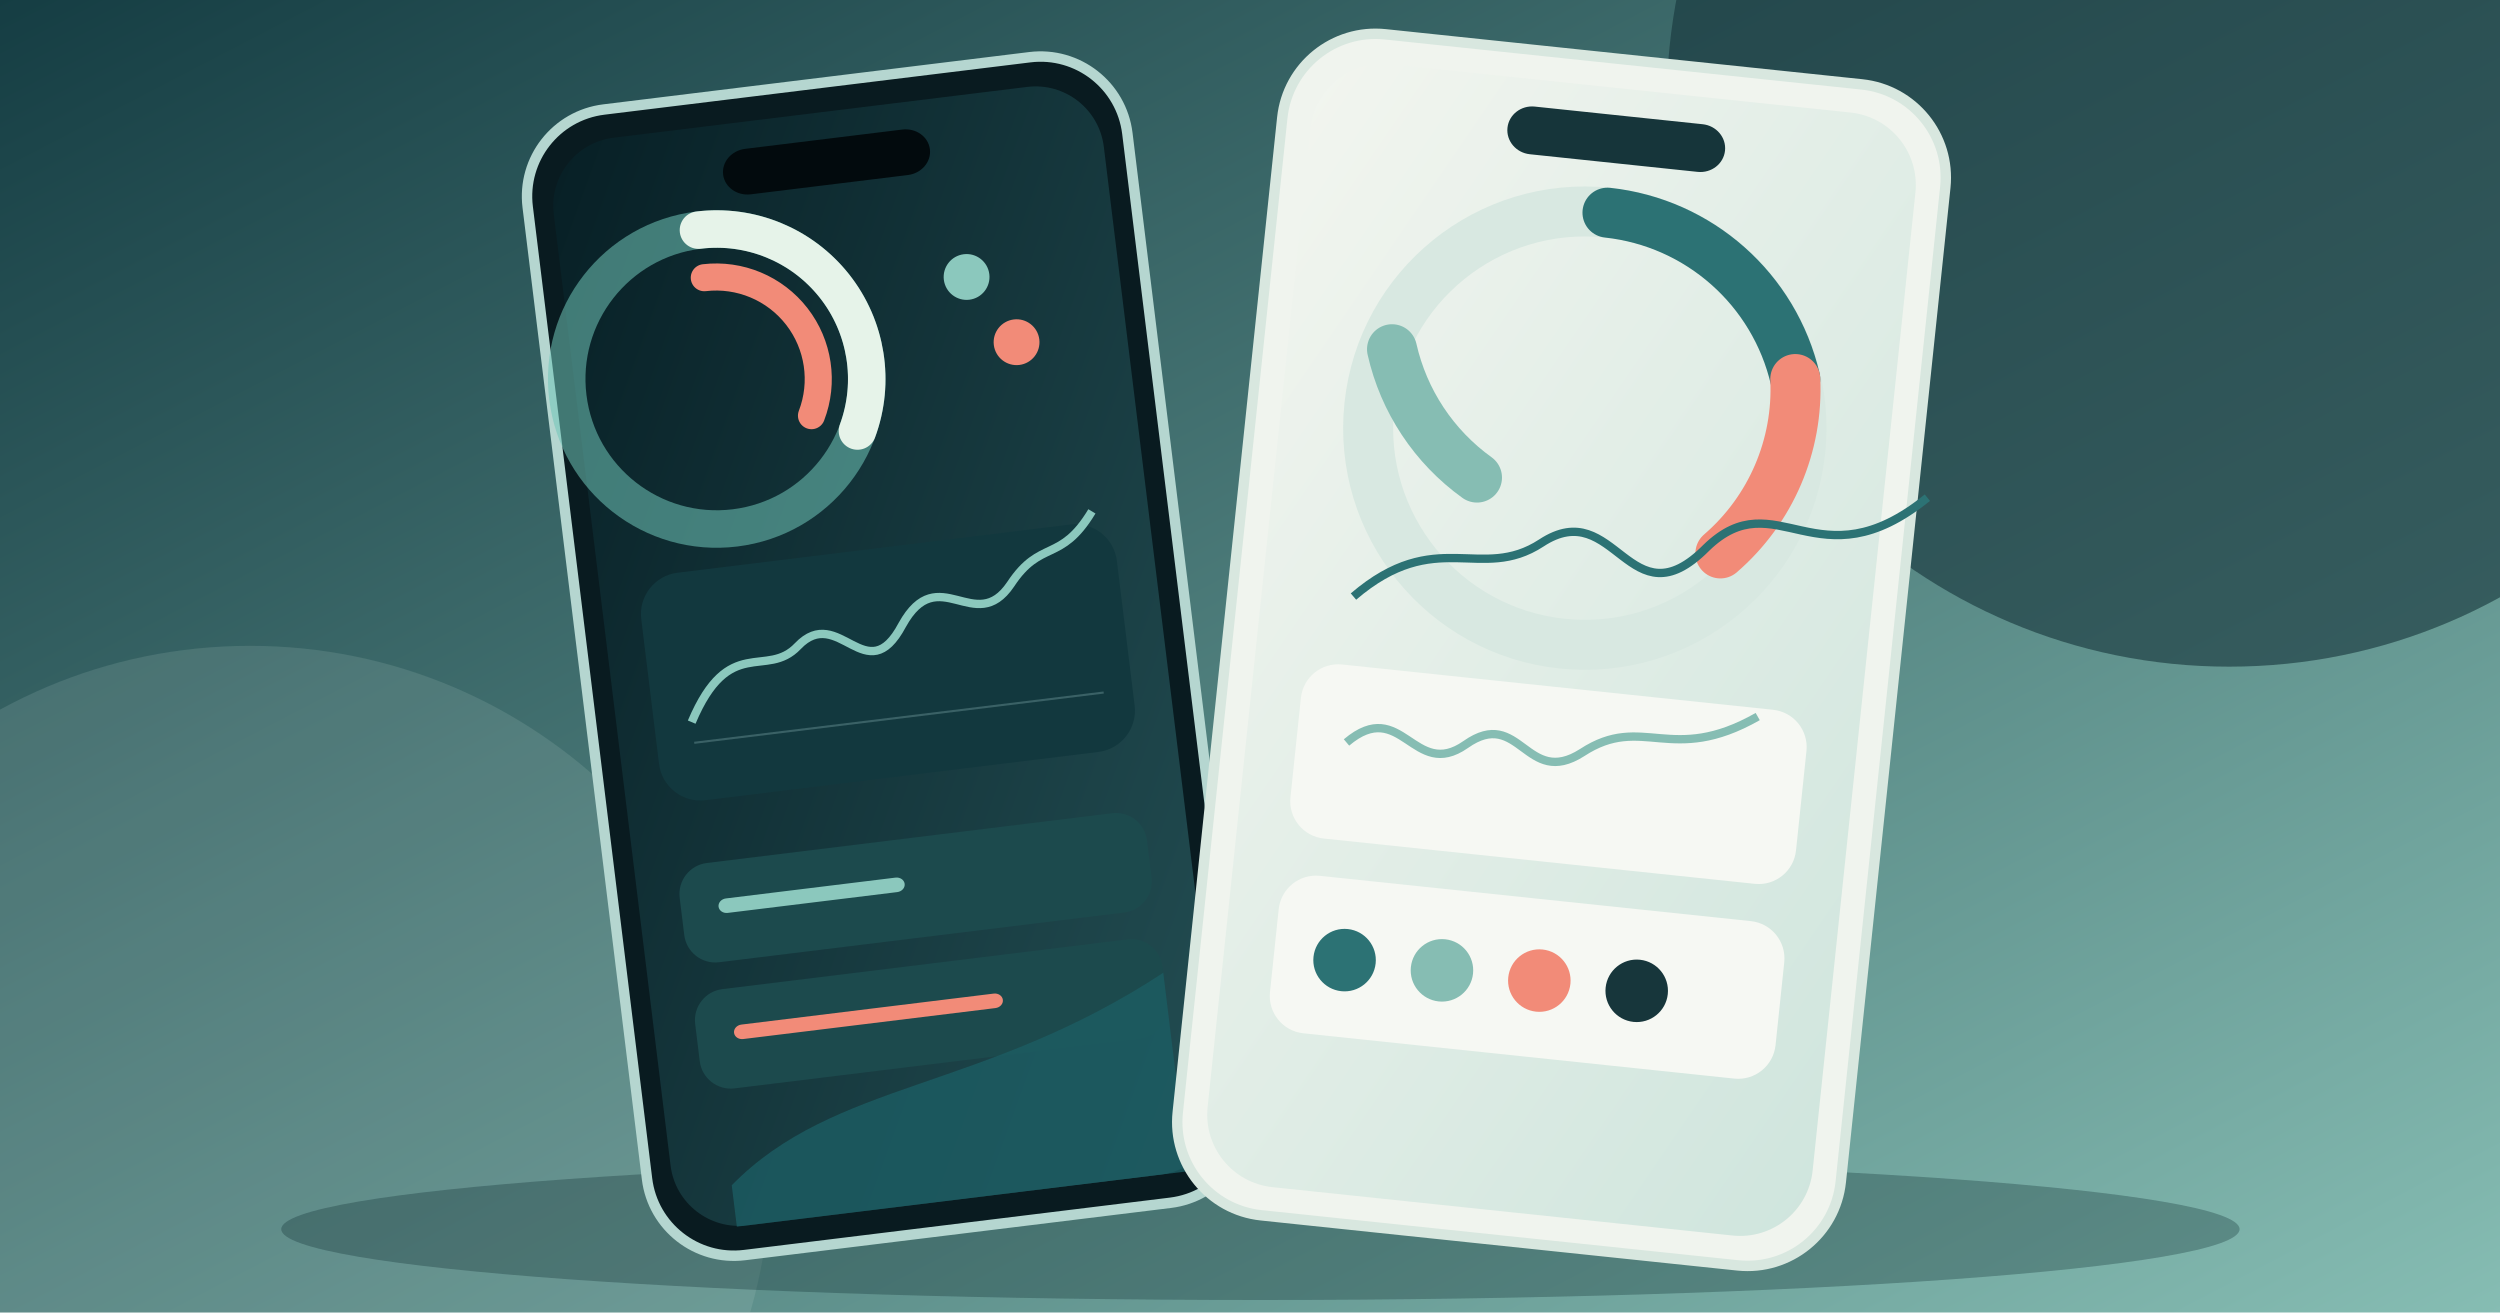
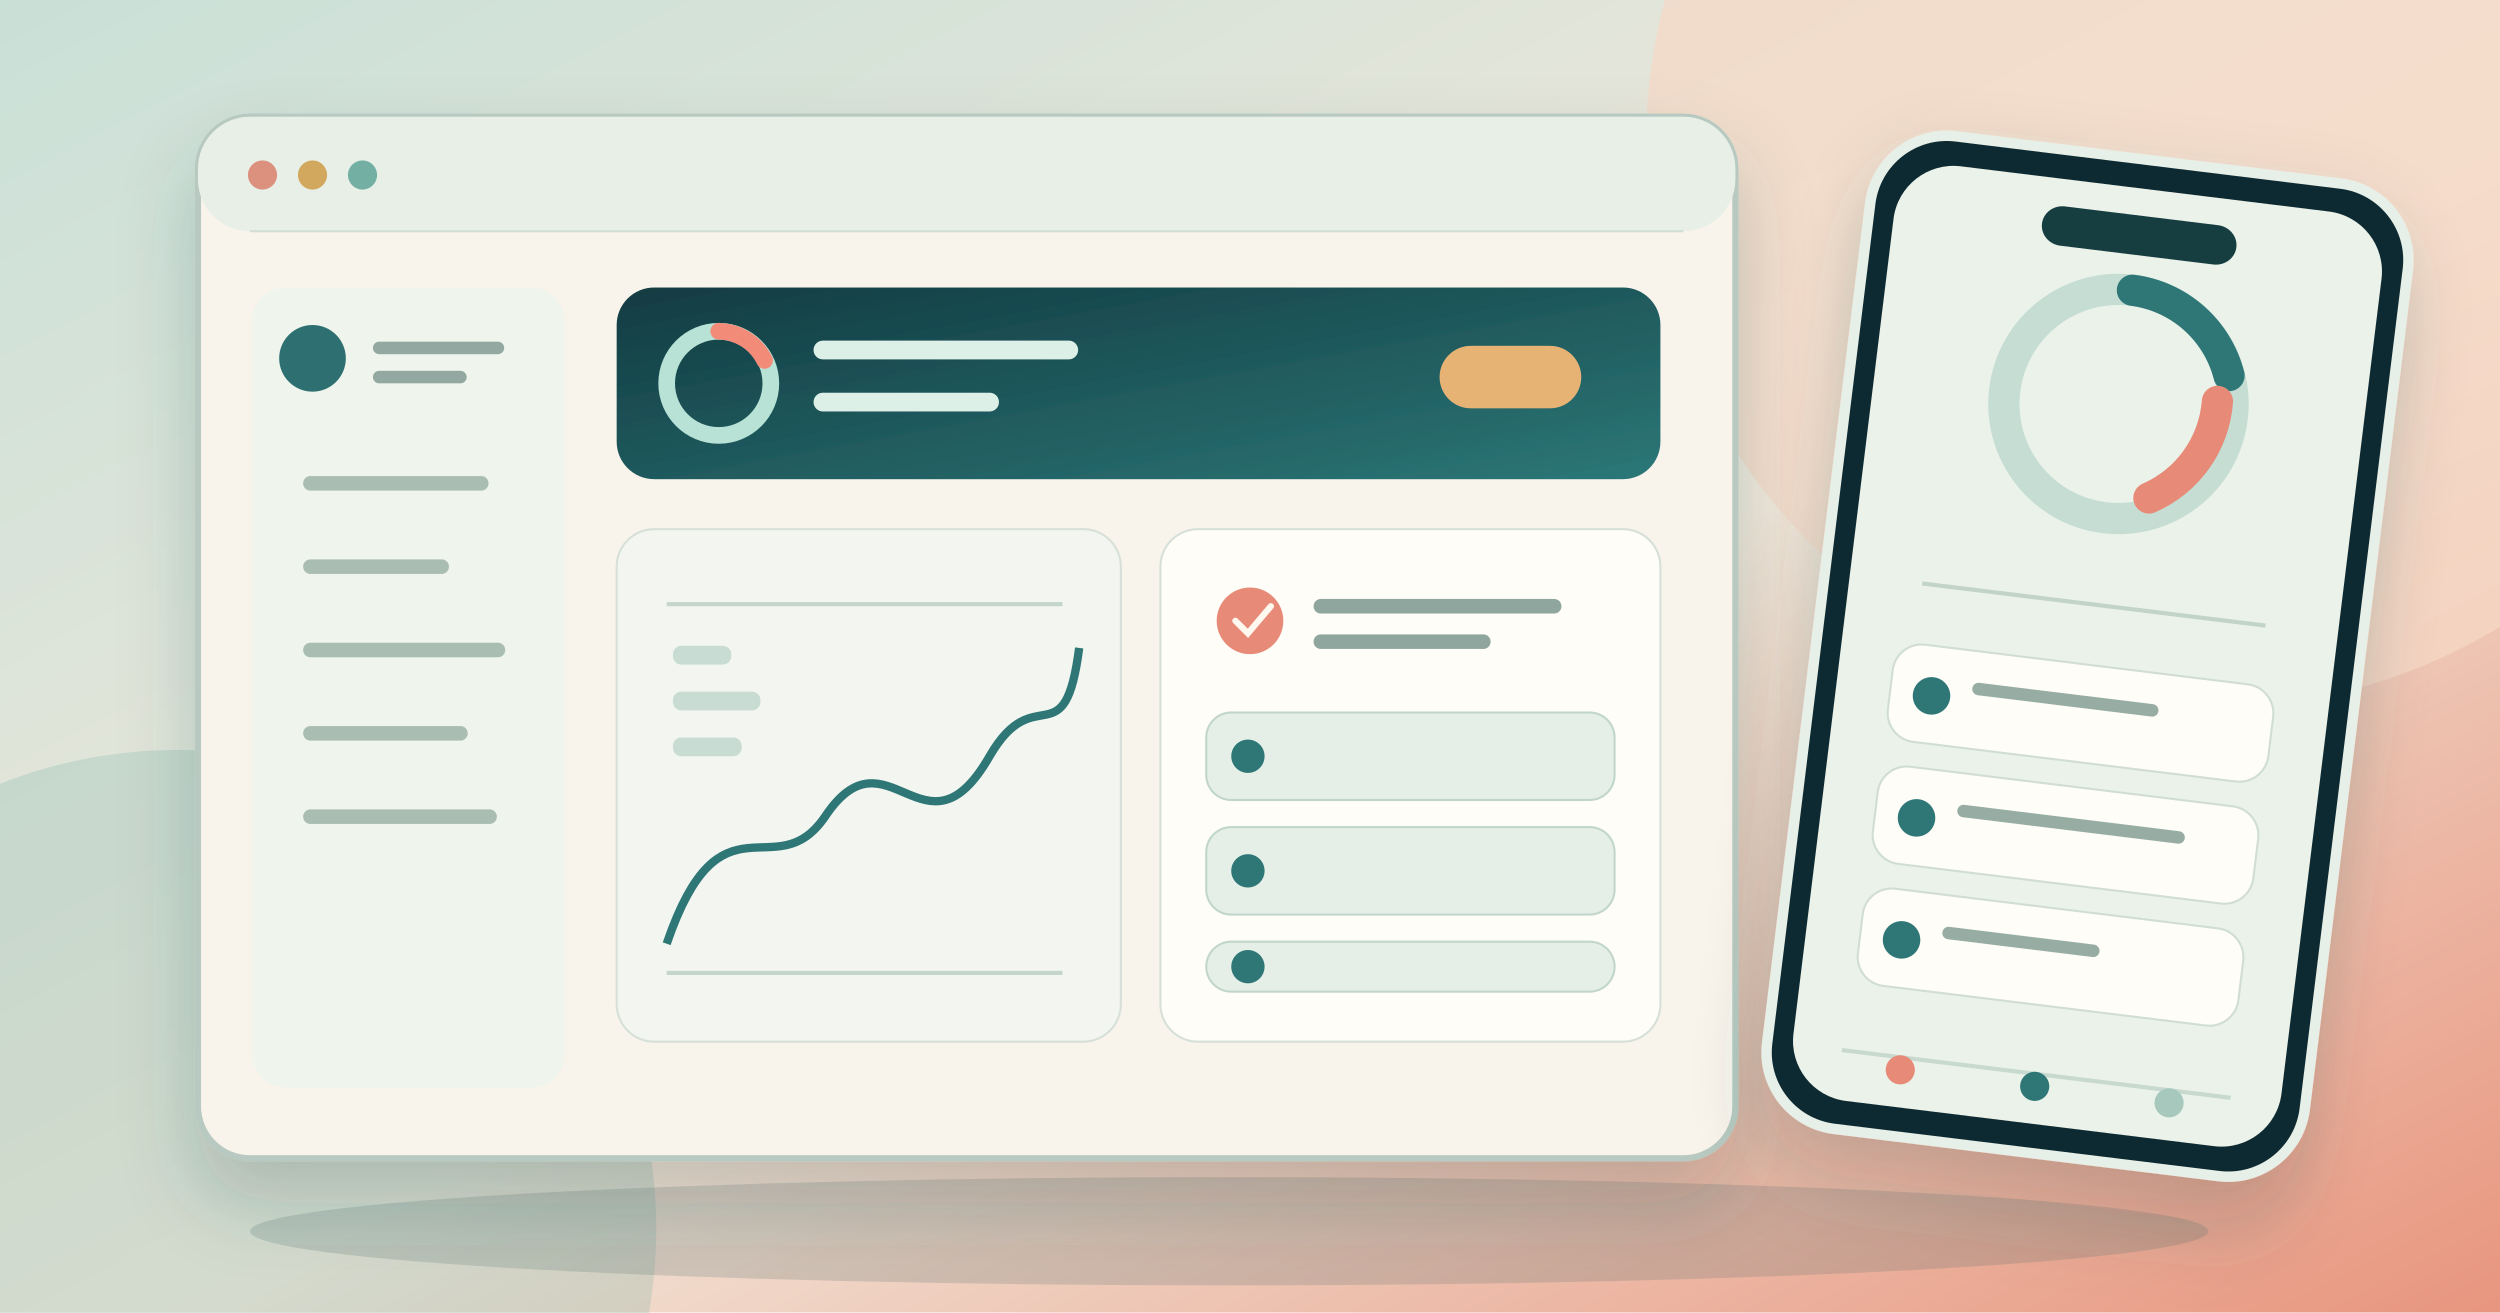
<svg xmlns="http://www.w3.org/2000/svg" viewBox="0 0 1200 630" fill="none">
  <defs>
    <linearGradient id="bg" x1="0" y1="0" x2="1" y2="1">
-       <stop stop-color="#153D43" />
-       <stop offset="1" stop-color="#86BDB3" />
+       <stop stop-color="#C9E0D7" />
+       <stop offset=".54" stop-color="#F2E8DB" />
+       <stop offset="1" stop-color="#E8957E" />
    </linearGradient>
-     <linearGradient id="phone" x1="0" y1="0" x2="1" y2="1">
-       <stop stop-color="#071F25" />
-       <stop offset="1" stop-color="#234E53" />
+     <linearGradient id="screen" x1="0" y1="0" x2="1" y2="1">
+       <stop stop-color="#123B42" />
+       <stop offset="1" stop-color="#2C7777" />
    </linearGradient>
-     <linearGradient id="mist" x1="0" y1="0" x2="1" y2="1">
-       <stop stop-color="#F2F5EF" />
-       <stop offset="1" stop-color="#CFE5DD" />
-     </linearGradient>
+     <filter id="shadow" x="-20%" y="-20%" width="140%" height="150%">
+       <feDropShadow dx="0" dy="20" stdDeviation="18" flood-color="#244B4B" flood-opacity=".22" />
+     </filter>
  </defs>
  <rect width="1200" height="630" fill="url(#bg)" />
-   <circle cx="1070" cy="50" r="270" fill="#17363B" opacity=".62" />
-   <circle cx="120" cy="560" r="250" fill="#B7D2C9" opacity=".16" />
-   <ellipse cx="605" cy="590" rx="470" ry="34" fill="#09272C" opacity=".3" />
-   <g transform="translate(280 38) rotate(-7 145 270)">
-     <rect width="290" height="554" rx="42" fill="#091B20" stroke="#B5D6D0" stroke-width="5" />
-     <rect x="12" y="14" width="266" height="526" rx="33" fill="url(#phone)" />
-     <rect x="95" y="27" width="100" height="22" rx="12" fill="#020A0D" />
-     <circle cx="80" cy="135" r="72" stroke="#6FC5B8" stroke-width="18" opacity=".55" />
-     <path d="M80 63a72 72 0 0 1 64 105" stroke="#E6F3E9" stroke-width="18" stroke-linecap="round" />
-     <path d="M80 86a49 49 0 0 1 43 72" stroke="#F28B78" stroke-width="13" stroke-linecap="round" />
-     <circle cx="205" cy="101" r="11" fill="#8BC8BD" />
-     <circle cx="225" cy="135" r="11" fill="#F28B78" />
-     <rect x="30" y="225" width="230" height="110" rx="20" fill="#12383E" />
-     <path d="M48 297c23-40 38-16 55-30 22-18 30 26 51-4 21-29 34 10 54-13 17-20 25-7 43-30" stroke="#8BC8BD" stroke-width="4" />
-     <path d="M48 307h198" stroke="#557D80" opacity=".6" />
-     <rect x="32" y="365" width="226" height="48" rx="15" fill="#1C4A4D" />
-     <rect x="50" y="383" width="90" height="7" rx="4" fill="#8BC8BD" />
-     <rect x="32" y="426" width="226" height="48" rx="15" fill="#1C4A4D" />
-     <rect x="50" y="444" width="130" height="7" rx="4" fill="#F28B78" />
-     <path d="M40 520c55-44 125-30 218-76v96H40z" fill="#1B5D63" opacity=".8" />
+   <circle cx="1060" cy="70" r="270" fill="#F6D9C6" opacity=".7" />
+   <circle cx="85" cy="590" r="230" fill="#77AFA4" opacity=".24" />
+   <ellipse cx="590" cy="591" rx="470" ry="26" fill="#496B68" opacity=".2" />
+   <g filter="url(#shadow)" transform="translate(95 56)">
+     <rect width="738" height="500" rx="25" fill="#F8F4EC" stroke="#B7C9C0" stroke-width="3" />
+     <rect width="738" height="55" rx="25" fill="#E8EFE7" />
+     <path d="M25 55h688" stroke="#D2DDD5" />
+     <circle cx="31" cy="28" r="7" fill="#DC907E" />
+     <circle cx="55" cy="28" r="7" fill="#D2A85F" />
+     <circle cx="79" cy="28" r="7" fill="#73AFA3" />
+     <rect x="26" y="82" width="150" height="384" rx="16" fill="#EFF4EC" />
+     <circle cx="55" cy="116" r="16" fill="#2E7071" />
+     <path d="M87 111h57M87 125h39" stroke="#92A8A0" stroke-width="6" stroke-linecap="round" />
+     <g stroke="#A9BDB3" stroke-width="7" stroke-linecap="round">
+       <path d="M54 176h82" />
+       <path d="M54 216h63" />
+       <path d="M54 256h90" />
+       <path d="M54 296h72" />
+       <path d="M54 336h86" />
+     </g>
+     <rect x="201" y="82" width="501" height="92" rx="18" fill="url(#screen)" />
+     <circle cx="250" cy="128" r="25" stroke="#B8E2D5" stroke-width="8" />
+     <path d="M250 103a25 25 0 0 1 22 14" stroke="#F28B78" stroke-width="8" stroke-linecap="round" />
+     <path d="M300 112h118M300 137h80" stroke="#DDF0E7" stroke-width="9" stroke-linecap="round" />
+     <rect x="596" y="110" width="68" height="30" rx="15" fill="#E7B375" />
+     <rect x="201" y="198" width="242" height="246" rx="18" fill="#F3F6F0" stroke="#D6E0D8" />
+     <path d="M225 397c26-76 52-26 76-61 30-45 48 25 79-29 22-38 36 2 43-52" stroke="#2E7776" stroke-width="4" />
+     <path d="M225 411h190M225 234h190" stroke="#C4D5CC" stroke-width="2" />
+     <g fill="#C8DCD3">
+       <rect x="228" y="254" width="28" height="9" rx="4" />
+       <rect x="228" y="276" width="42" height="9" rx="4" />
+       <rect x="228" y="298" width="33" height="9" rx="4" />
+     </g>
+     <rect x="462" y="198" width="240" height="246" rx="18" fill="#FFFDF8" stroke="#D6E0D8" />
+     <circle cx="505" cy="242" r="16" fill="#E78B78" />
+     <path d="m498 242 6 6 11-13" stroke="#FFF8EF" stroke-width="3" stroke-linecap="round" />
+     <path d="M539 235h112M539 252h78" stroke="#8EA69D" stroke-width="7" stroke-linecap="round" />
+     <g fill="#E5EFE8" stroke="#C1D6CB">
+       <rect x="484" y="286" width="196" height="42" rx="12" />
+       <rect x="484" y="341" width="196" height="42" rx="12" />
+       <rect x="484" y="396" width="196" height="24" rx="12" />
+     </g>
+     <g fill="#2E7776">
+       <circle cx="504" cy="307" r="8" />
+       <circle cx="504" cy="362" r="8" />
+       <circle cx="504" cy="408" r="8" />
+     </g>
  </g>
-   <g transform="translate(590 28) rotate(6 170 280)">
-     <rect width="320" height="570" rx="45" fill="#F0F4EE" stroke="#D8E7DF" stroke-width="5" />
-     <rect x="14" y="14" width="292" height="542" rx="35" fill="url(#mist)" />
-     <rect x="108" y="27" width="105" height="23" rx="12" fill="#16353A" />
-     <circle cx="160" cy="178" r="104" stroke="#D8E8E1" stroke-width="24" />
-     <path d="M160 74a104 104 0 0 1 98 70" stroke="#2C7274" stroke-width="24" stroke-linecap="round" />
-     <path d="M258 144a104 104 0 0 1-27 87" stroke="#F28B78" stroke-width="24" stroke-linecap="round" />
-     <path d="M111 207a104 104 0 0 1-47-57" stroke="#86BDB3" stroke-width="24" stroke-linecap="round" />
-     <path d="M58 270c36-38 60-13 87-35 33-27 46 35 79-6 30-36 55 13 103-35" stroke="#2C7274" stroke-width="4" />
-     <rect x="38" y="303" width="244" height="84" rx="18" fill="#F6F8F3" />
-     <path d="M62 340c24-25 34 15 57-5 24-21 31 18 56-2 27-22 43 2 82-26" stroke="#86BDB3" stroke-width="4" />
-     <rect x="38" y="405" width="244" height="76" rx="18" fill="#F6F8F3" />
-     <circle cx="72" cy="444" r="15" fill="#2C7274" />
-     <circle cx="119" cy="444" r="15" fill="#86BDB3" />
-     <circle cx="166" cy="444" r="15" fill="#F28B78" />
-     <circle cx="213" cy="444" r="15" fill="#17363B" />
+   <g filter="url(#shadow)" transform="translate(872 75) rotate(7 130 240)">
+     <rect width="260" height="480" rx="37" fill="#112B31" stroke="#E6F0E8" stroke-width="5" />
+     <rect x="12" y="14" width="236" height="452" rx="29" fill="#EAF2EA" />
+     <rect x="83" y="27" width="94" height="19" rx="10" fill="#173D41" />
+     <circle cx="130" cy="118" r="55" stroke="#C5DDD3" stroke-width="15" />
+     <path d="M130 63a55 55 0 0 1 51 35" stroke="#2E7776" stroke-width="15" stroke-linecap="round" />
+     <path d="M177 111a55 55 0 0 1-27 50" stroke="#E78B78" stroke-width="15" stroke-linecap="round" />
+     <path d="M47 215h166" stroke="#C2D3CA" stroke-width="2" />
+     <g fill="#FFFDF8" stroke="#D0DDD4">
+       <rect x="38" y="244" width="184" height="47" rx="14" />
+       <rect x="38" y="303" width="184" height="47" rx="14" />
+       <rect x="38" y="362" width="184" height="47" rx="14" />
+     </g>
+     <g fill="#2E7776">
+       <circle cx="58" cy="268" r="9" />
+       <circle cx="58" cy="327" r="9" />
+       <circle cx="58" cy="386" r="9" />
+     </g>
+     <g stroke="#97ADA4" stroke-width="6" stroke-linecap="round">
+       <path d="M80 262h84M80 321h104M80 380h70" />
+     </g>
+     <path d="M36 442h188" stroke="#C8D9D0" stroke-width="2" />
+     <circle cx="65" cy="448" r="7" fill="#E78B78" />
+     <circle cx="130" cy="448" r="7" fill="#2E7776" />
+     <circle cx="195" cy="448" r="7" fill="#A7C9BD" />
  </g>
</svg>
